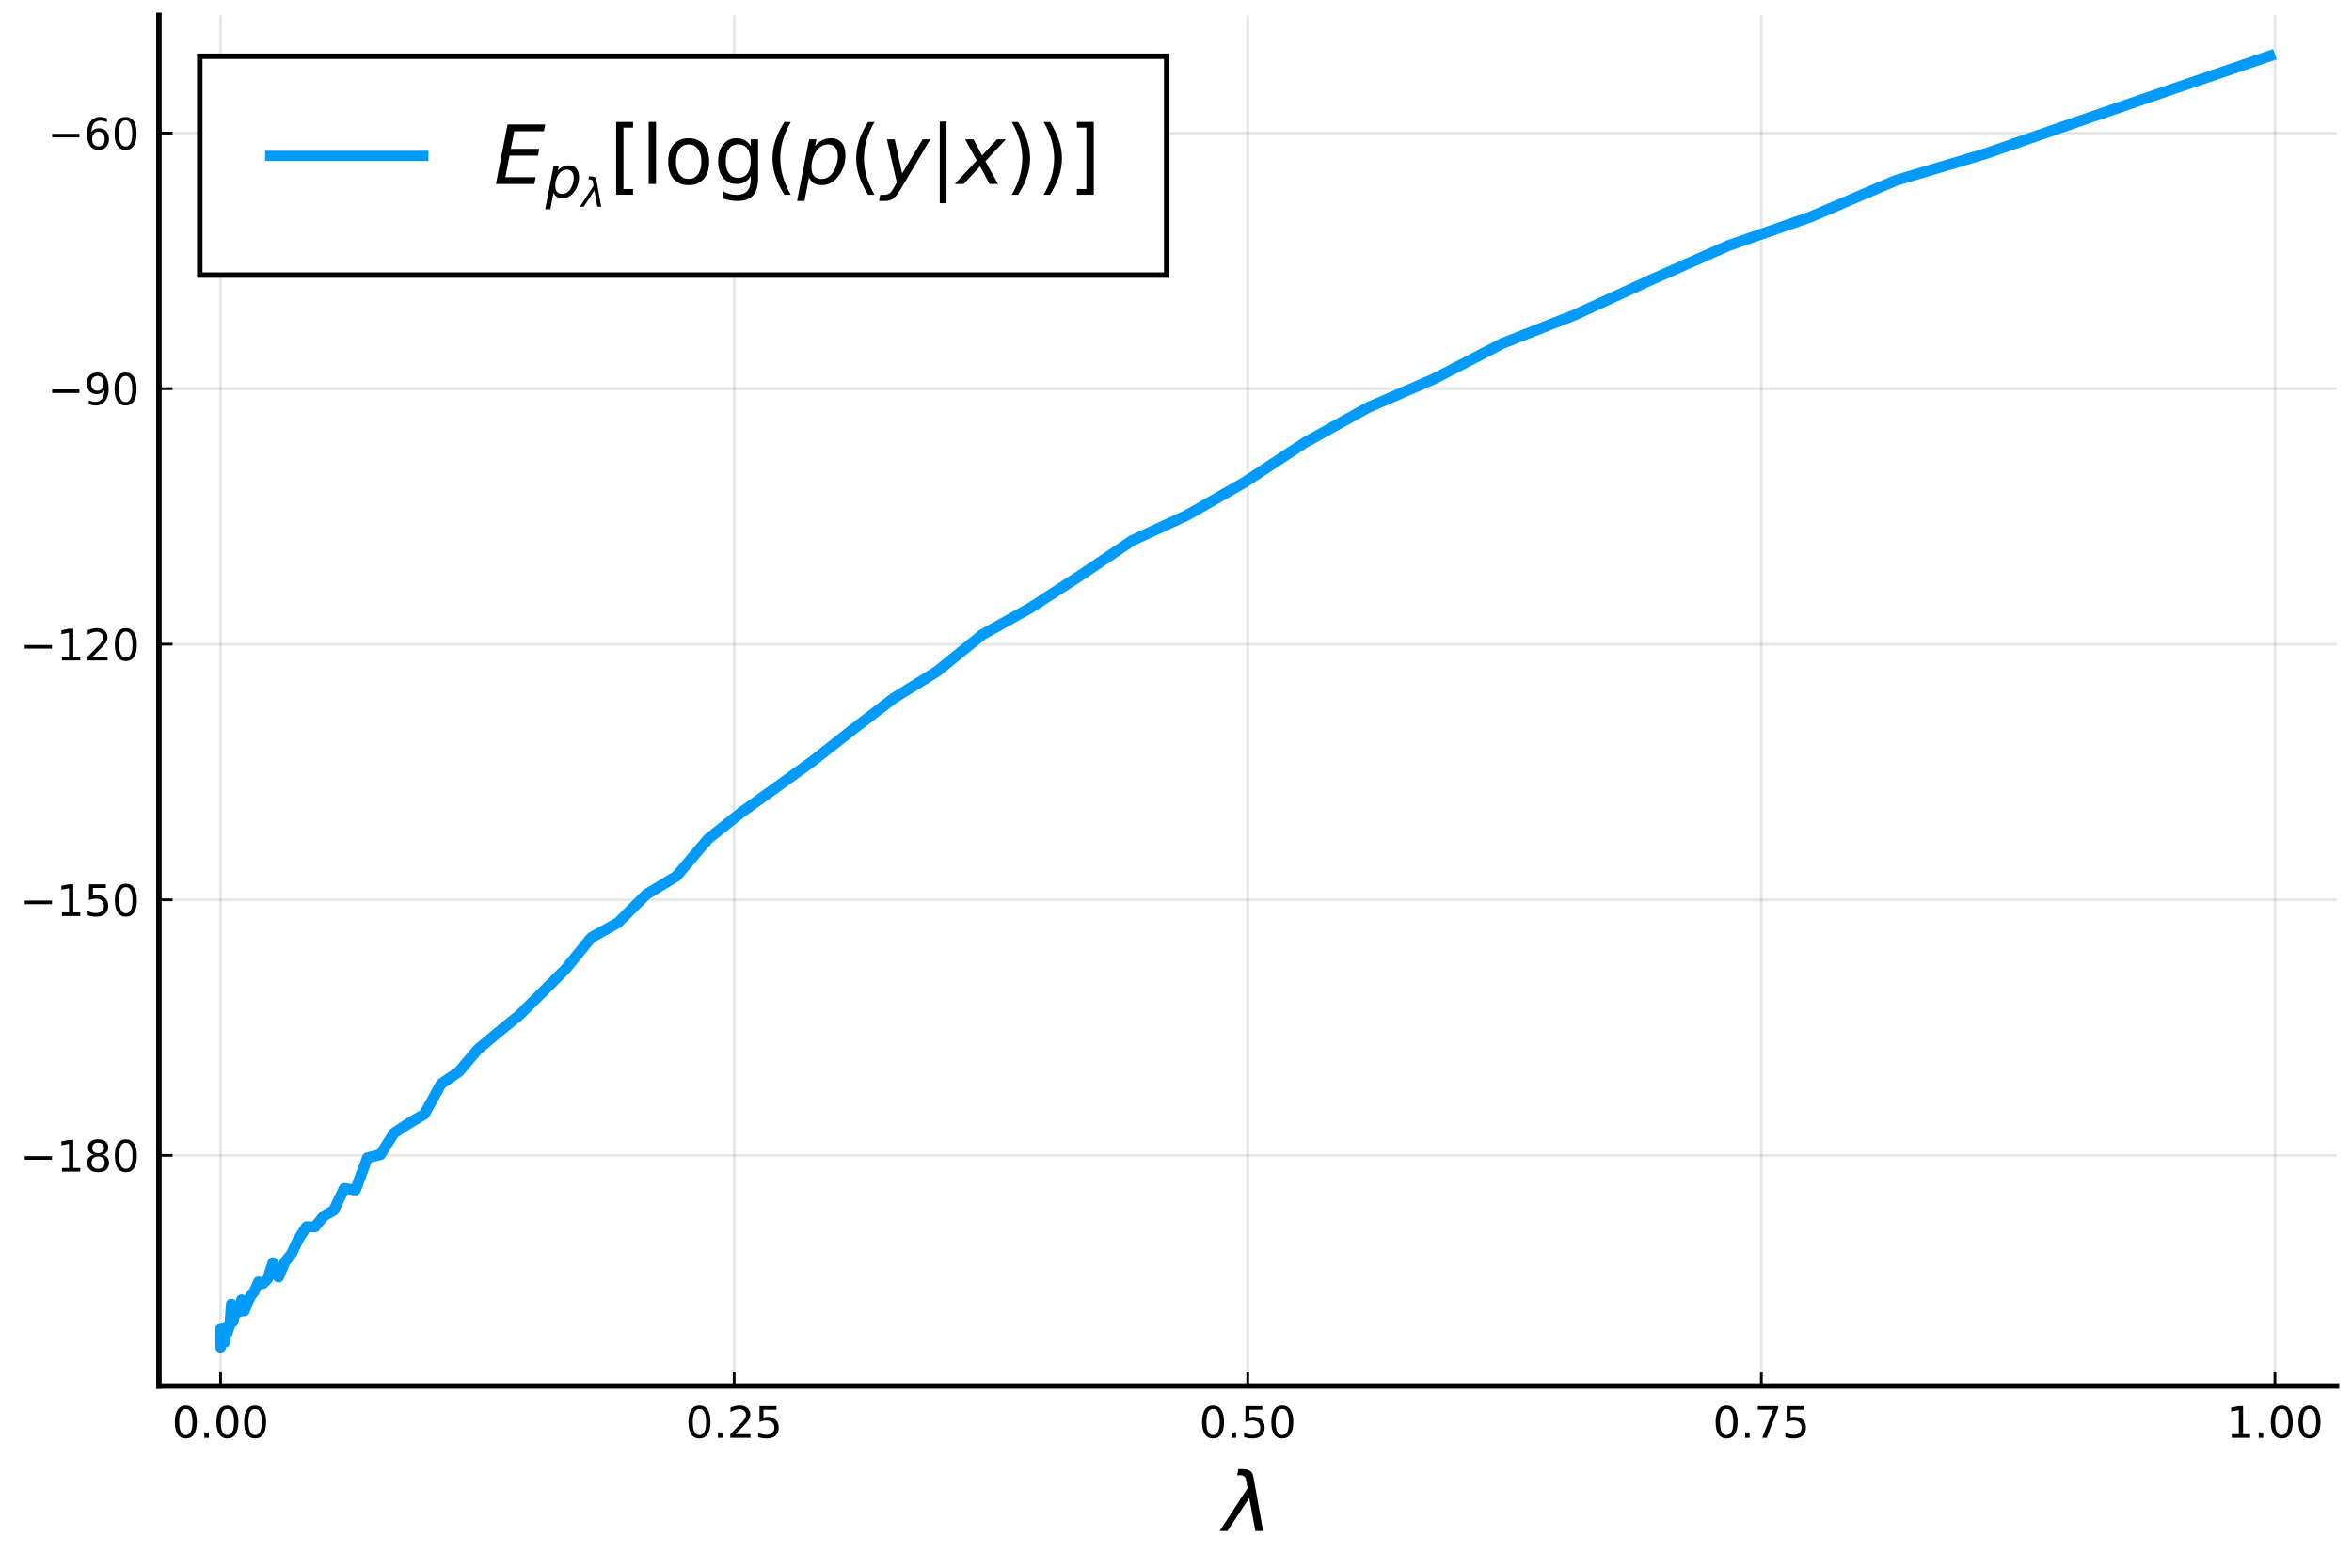
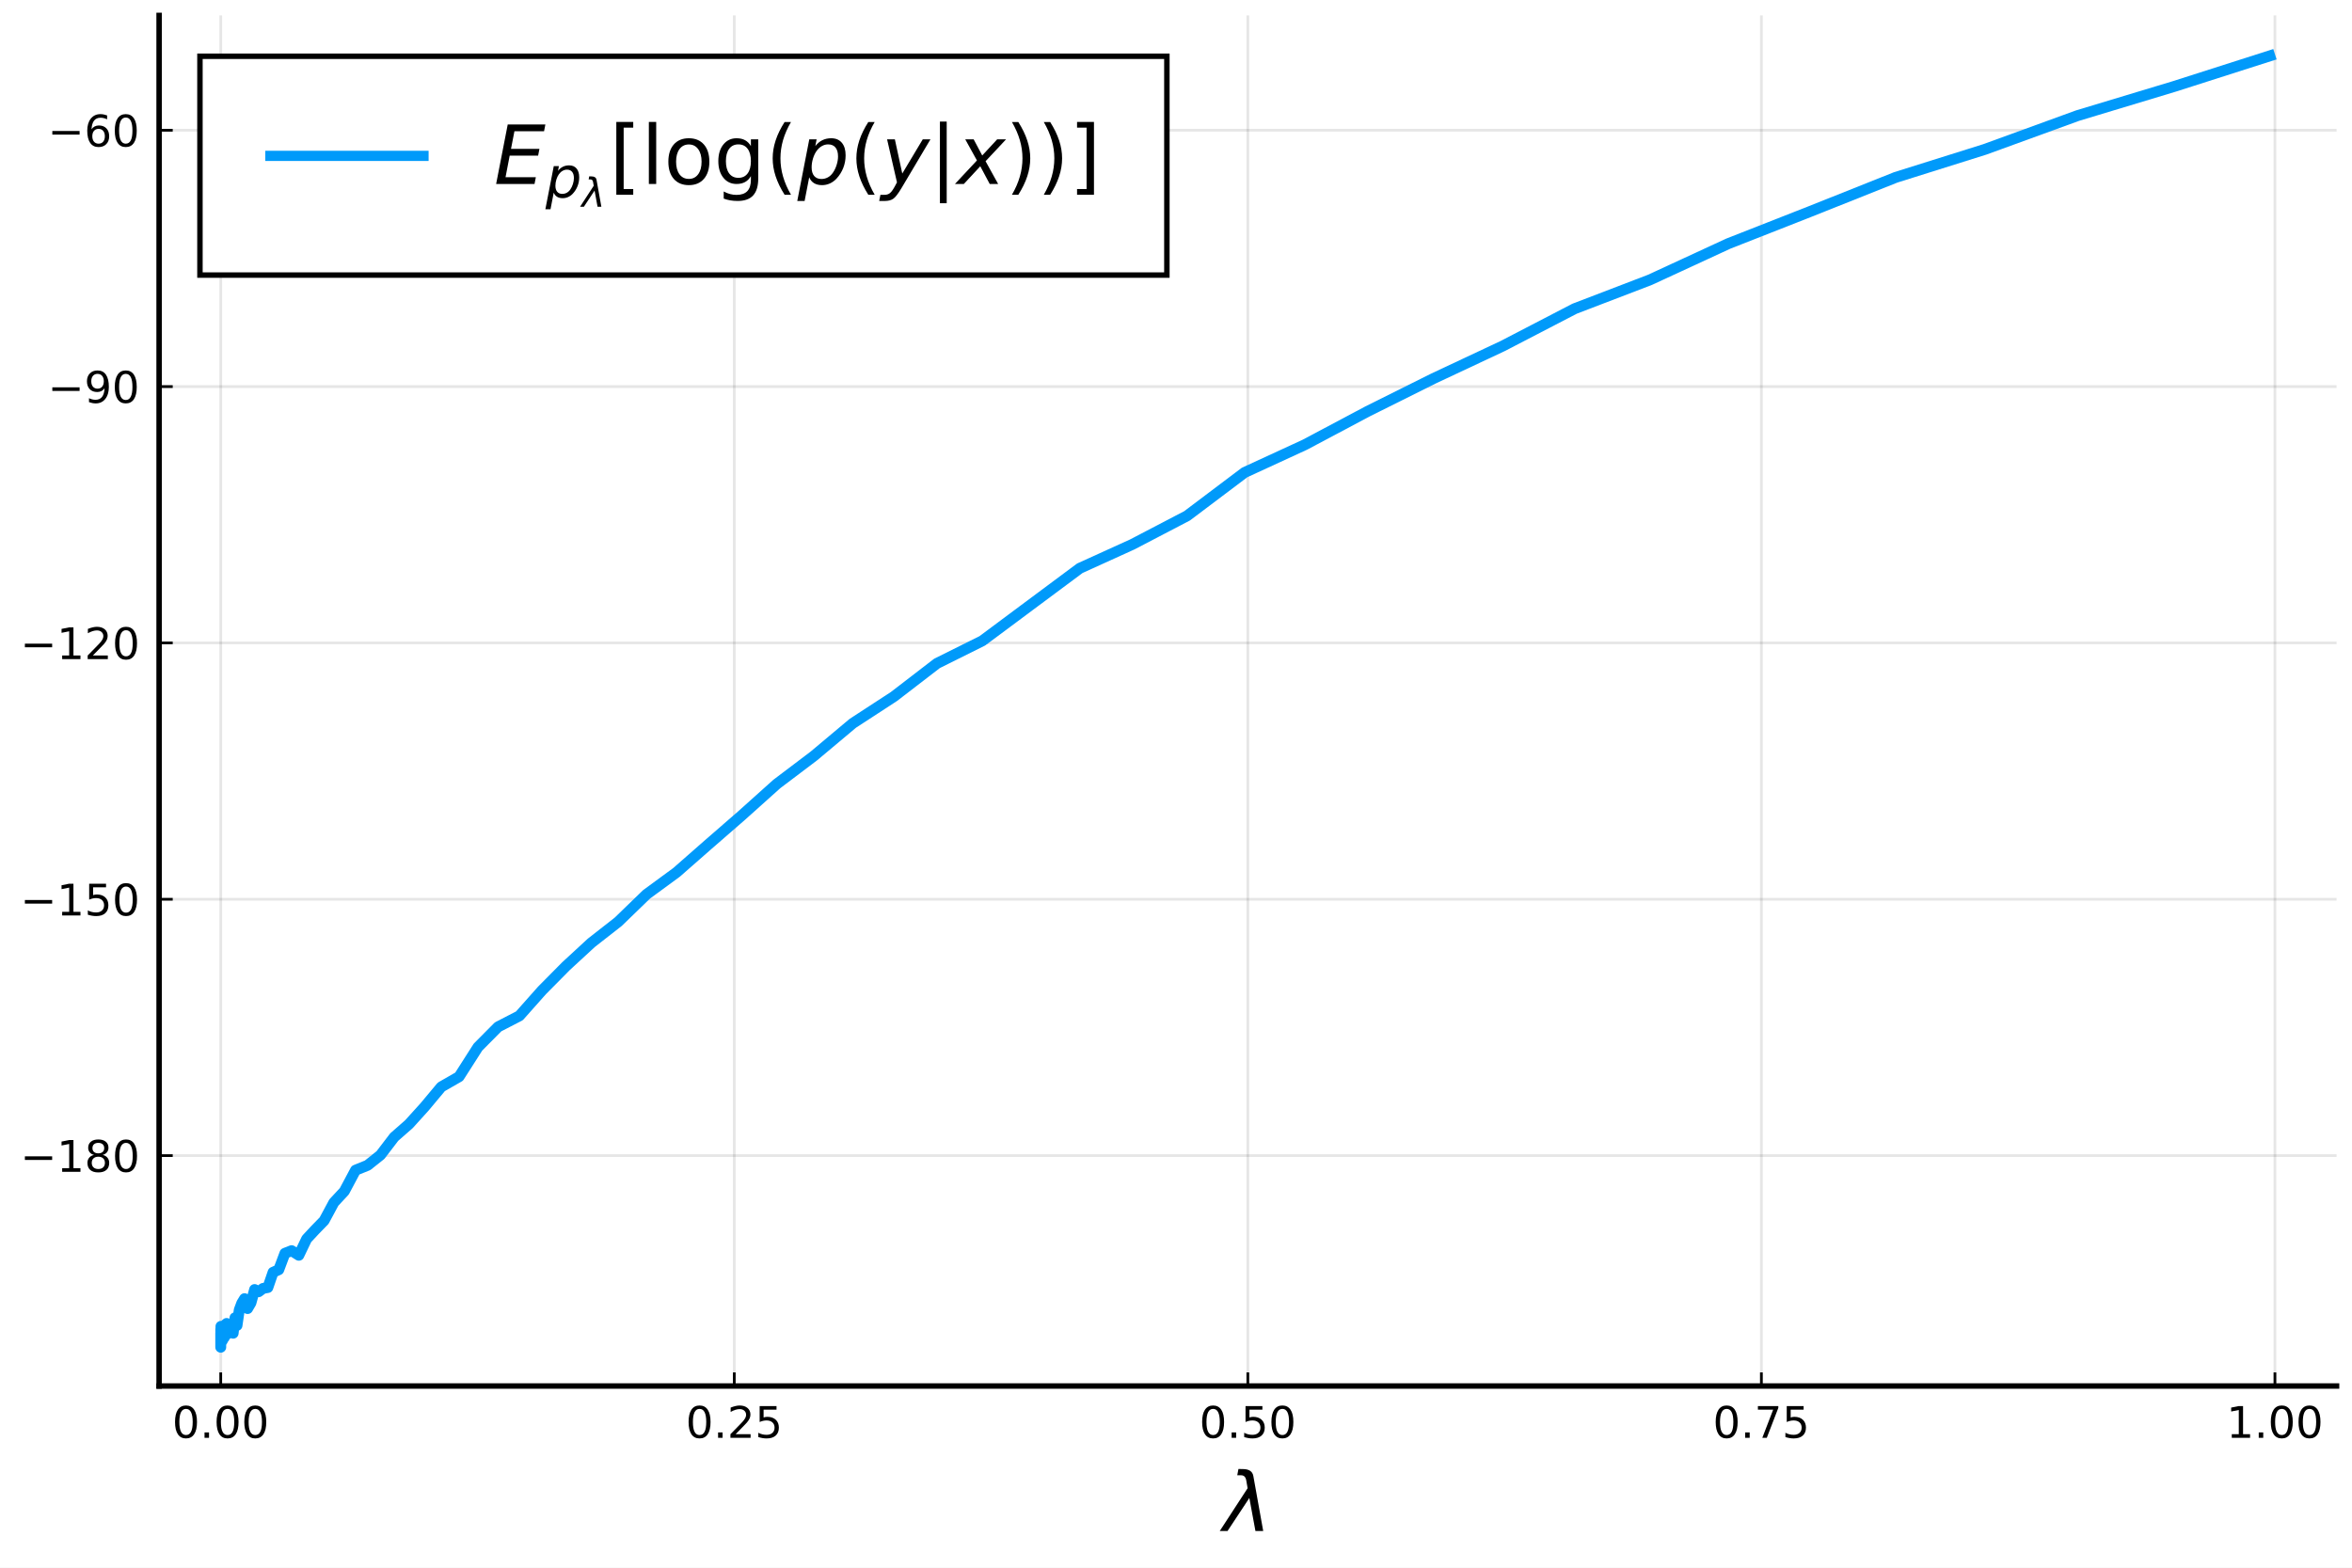
<svg xmlns="http://www.w3.org/2000/svg" xmlns:xlink="http://www.w3.org/1999/xlink" height="288pt" version="1.1" viewBox="0 0 432 288" width="432pt">
  <defs>
    <style type="text/css">
*{stroke-linecap:butt;stroke-linejoin:round;}
  </style>
  </defs>
  <g id="figure_1">
    <g id="patch_1">
      <path d="M 0 288  L 432 288  L 432 0  L 0 0  z " style="fill:#ffffff;" />
    </g>
    <g id="axes_1">
      <g id="patch_2">
-         <path d="M 29.192 254.625  L 429.165 254.625  L 429.165 2.835  L 29.192 2.835  z " style="fill:#ffffff;" />
+         <path d="M 29.224 254.625  L 429.165 254.625  L 429.165 2.835  L 29.224 2.835  z " style="fill:#ffffff;" />
      </g>
      <g id="matplotlib.axis_1">
        <g id="xtick_1">
          <g id="line2d_1">
-             <path clip-path="url(#p749a21e472)" d="M 40.512 254.625  L 40.512 2.835  " style="fill:none;stroke:#000000;stroke-linecap:square;stroke-opacity:0.1;stroke-width:0.5;" />
+             <path clip-path="url(#p0d295fdf68)" d="M 40.543 254.625  L 40.543 2.835  " style="fill:none;stroke:#000000;stroke-linecap:square;stroke-opacity:0.1;stroke-width:0.5;" />
          </g>
          <g id="line2d_2">
            <defs>
-               <path d="M 0 0  L 0 -2.5  " id="m8af16dbe8a" style="stroke:#000000;stroke-width:0.5;" />
-             </defs>
-             <g>
-               <use style="stroke:#000000;stroke-width:0.5;" x="40.512" xlink:href="#m8af16dbe8a" y="254.625" />
+               <path d="M 0 0  L 0 -2.5  " id="mf68eda22b4" style="stroke:#000000;stroke-width:0.5;" />
+             </defs>
+             <g>
+               <use style="stroke:#000000;stroke-width:0.5;" x="40.543" xlink:href="#mf68eda22b4" y="254.625" />
            </g>
          </g>
          <g id="text_1">
            <defs>
              <path d="M 31.781 66.406  Q 24.172 66.406 20.328 58.906  Q 16.5 51.422 16.5 36.375  Q 16.5 21.391 20.328 13.891  Q 24.172 6.391 31.781 6.391  Q 39.453 6.391 43.281 13.891  Q 47.125 21.391 47.125 36.375  Q 47.125 51.422 43.281 58.906  Q 39.453 66.406 31.781 66.406  z M 31.781 74.219  Q 44.047 74.219 50.516 64.516  Q 56.984 54.828 56.984 36.375  Q 56.984 17.969 50.516 8.266  Q 44.047 -1.422 31.781 -1.422  Q 19.531 -1.422 13.062 8.266  Q 6.594 17.969 6.594 36.375  Q 6.594 54.828 13.062 64.516  Q 19.531 74.219 31.781 74.219  z " id="DejaVuSans-48" />
              <path d="M 10.688 12.406  L 21 12.406  L 21 0  L 10.688 0  z " id="DejaVuSans-46" />
            </defs>
-             <g transform="translate(31.59155 264.2041)scale(0.08 -0.08)">
+             <g transform="translate(31.62267 264.2041)scale(0.08 -0.08)">
              <use transform="translate(0 0.78125)" xlink:href="#DejaVuSans-48" />
              <use transform="translate(63.62305 0.78125)" xlink:href="#DejaVuSans-46" />
              <use transform="translate(95.41016 0.78125)" xlink:href="#DejaVuSans-48" />
              <use transform="translate(159.0332 0.78125)" xlink:href="#DejaVuSans-48" />
            </g>
          </g>
        </g>
        <g id="xtick_2">
          <g id="line2d_3">
-             <path clip-path="url(#p749a21e472)" d="M 134.845 254.625  L 134.845 2.835  " style="fill:none;stroke:#000000;stroke-linecap:square;stroke-opacity:0.1;stroke-width:0.5;" />
+             <path clip-path="url(#p0d295fdf68)" d="M 134.869 254.625  L 134.869 2.835  " style="fill:none;stroke:#000000;stroke-linecap:square;stroke-opacity:0.1;stroke-width:0.5;" />
          </g>
          <g id="line2d_4">
            <g>
-               <use style="stroke:#000000;stroke-width:0.5;" x="134.845" xlink:href="#m8af16dbe8a" y="254.625" />
+               <use style="stroke:#000000;stroke-width:0.5;" x="134.869" xlink:href="#mf68eda22b4" y="254.625" />
            </g>
          </g>
          <g id="text_2">
            <defs>
              <path d="M 19.188 8.297  L 53.609 8.297  L 53.609 0  L 7.328 0  L 7.328 8.297  Q 12.938 14.109 22.625 23.891  Q 32.328 33.688 34.812 36.531  Q 39.547 41.844 41.422 45.531  Q 43.312 49.219 43.312 52.781  Q 43.312 58.594 39.234 62.25  Q 35.156 65.922 28.609 65.922  Q 23.969 65.922 18.812 64.312  Q 13.672 62.703 7.812 59.422  L 7.812 69.391  Q 13.766 71.781 18.938 73  Q 24.125 74.219 28.422 74.219  Q 39.75 74.219 46.484 68.547  Q 53.219 62.891 53.219 53.422  Q 53.219 48.922 51.531 44.891  Q 49.859 40.875 45.406 35.406  Q 44.188 33.984 37.641 27.219  Q 31.109 20.453 19.188 8.297  z " id="DejaVuSans-50" />
              <path d="M 10.797 72.906  L 49.516 72.906  L 49.516 64.594  L 19.828 64.594  L 19.828 46.734  Q 21.969 47.469 24.109 47.828  Q 26.266 48.188 28.422 48.188  Q 40.625 48.188 47.75 41.5  Q 54.891 34.812 54.891 23.391  Q 54.891 11.625 47.562 5.094  Q 40.234 -1.422 26.906 -1.422  Q 22.312 -1.422 17.547 -0.641  Q 12.797 0.141 7.719 1.703  L 7.719 11.625  Q 12.109 9.234 16.797 8.062  Q 21.484 6.891 26.703 6.891  Q 35.156 6.891 40.078 11.328  Q 45.016 15.766 45.016 23.391  Q 45.016 31 40.078 35.438  Q 35.156 39.891 26.703 39.891  Q 22.75 39.891 18.812 39.016  Q 14.891 38.141 10.797 36.281  z " id="DejaVuSans-53" />
            </defs>
-             <g transform="translate(125.925 264.2041)scale(0.08 -0.08)">
+             <g transform="translate(125.9486 264.2041)scale(0.08 -0.08)">
              <use transform="translate(0 0.78125)" xlink:href="#DejaVuSans-48" />
              <use transform="translate(63.62305 0.78125)" xlink:href="#DejaVuSans-46" />
              <use transform="translate(95.33203 0.78125)" xlink:href="#DejaVuSans-50" />
              <use transform="translate(158.9551 0.78125)" xlink:href="#DejaVuSans-53" />
            </g>
          </g>
        </g>
        <g id="xtick_3">
          <g id="line2d_5">
-             <path clip-path="url(#p749a21e472)" d="M 229.178 254.625  L 229.178 2.835  " style="fill:none;stroke:#000000;stroke-linecap:square;stroke-opacity:0.1;stroke-width:0.5;" />
+             <path clip-path="url(#p0d295fdf68)" d="M 229.194 254.625  L 229.194 2.835  " style="fill:none;stroke:#000000;stroke-linecap:square;stroke-opacity:0.1;stroke-width:0.5;" />
          </g>
          <g id="line2d_6">
            <g>
-               <use style="stroke:#000000;stroke-width:0.5;" x="229.178" xlink:href="#m8af16dbe8a" y="254.625" />
+               <use style="stroke:#000000;stroke-width:0.5;" x="229.194" xlink:href="#mf68eda22b4" y="254.625" />
            </g>
          </g>
          <g id="text_3">
-             <g transform="translate(220.2584 264.2041)scale(0.08 -0.08)">
+             <g transform="translate(220.2745 264.2041)scale(0.08 -0.08)">
              <use transform="translate(0 0.78125)" xlink:href="#DejaVuSans-48" />
              <use transform="translate(63.62305 0.78125)" xlink:href="#DejaVuSans-46" />
              <use transform="translate(95.41016 0.78125)" xlink:href="#DejaVuSans-53" />
              <use transform="translate(159.0332 0.78125)" xlink:href="#DejaVuSans-48" />
            </g>
          </g>
        </g>
        <g id="xtick_4">
          <g id="line2d_7">
-             <path clip-path="url(#p749a21e472)" d="M 323.512 254.625  L 323.512 2.835  " style="fill:none;stroke:#000000;stroke-linecap:square;stroke-opacity:0.1;stroke-width:0.5;" />
+             <path clip-path="url(#p0d295fdf68)" d="M 323.52 254.625  L 323.52 2.835  " style="fill:none;stroke:#000000;stroke-linecap:square;stroke-opacity:0.1;stroke-width:0.5;" />
          </g>
          <g id="line2d_8">
            <g>
-               <use style="stroke:#000000;stroke-width:0.5;" x="323.512" xlink:href="#m8af16dbe8a" y="254.625" />
+               <use style="stroke:#000000;stroke-width:0.5;" x="323.52" xlink:href="#mf68eda22b4" y="254.625" />
            </g>
          </g>
          <g id="text_4">
            <defs>
              <path d="M 8.203 72.906  L 55.078 72.906  L 55.078 68.703  L 28.609 0  L 18.312 0  L 43.219 64.594  L 8.203 64.594  z " id="DejaVuSans-55" />
            </defs>
-             <g transform="translate(314.5919 264.2041)scale(0.08 -0.08)">
+             <g transform="translate(314.6004 264.2041)scale(0.08 -0.08)">
              <use transform="translate(0 0.78125)" xlink:href="#DejaVuSans-48" />
              <use transform="translate(63.62305 0.78125)" xlink:href="#DejaVuSans-46" />
              <use transform="translate(95.30078 0.78125)" xlink:href="#DejaVuSans-55" />
              <use transform="translate(158.9238 0.78125)" xlink:href="#DejaVuSans-53" />
            </g>
          </g>
        </g>
        <g id="xtick_5">
          <g id="line2d_9">
-             <path clip-path="url(#p749a21e472)" d="M 417.845 254.625  L 417.845 2.835  " style="fill:none;stroke:#000000;stroke-linecap:square;stroke-opacity:0.1;stroke-width:0.5;" />
+             <path clip-path="url(#p0d295fdf68)" d="M 417.846 254.625  L 417.846 2.835  " style="fill:none;stroke:#000000;stroke-linecap:square;stroke-opacity:0.1;stroke-width:0.5;" />
          </g>
          <g id="line2d_10">
            <g>
-               <use style="stroke:#000000;stroke-width:0.5;" x="417.845" xlink:href="#m8af16dbe8a" y="254.625" />
+               <use style="stroke:#000000;stroke-width:0.5;" x="417.846" xlink:href="#mf68eda22b4" y="254.625" />
            </g>
          </g>
          <g id="text_5">
            <defs>
              <path d="M 12.406 8.297  L 28.516 8.297  L 28.516 63.922  L 10.984 60.406  L 10.984 69.391  L 28.422 72.906  L 38.281 72.906  L 38.281 8.297  L 54.391 8.297  L 54.391 0  L 12.406 0  z " id="DejaVuSans-49" />
            </defs>
-             <g transform="translate(408.9253 264.2041)scale(0.08 -0.08)">
+             <g transform="translate(408.9262 264.2041)scale(0.08 -0.08)">
              <use transform="translate(0 0.78125)" xlink:href="#DejaVuSans-49" />
              <use transform="translate(63.62305 0.78125)" xlink:href="#DejaVuSans-46" />
              <use transform="translate(95.41016 0.78125)" xlink:href="#DejaVuSans-48" />
              <use transform="translate(159.0332 0.78125)" xlink:href="#DejaVuSans-48" />
            </g>
          </g>
        </g>
        <g id="text_6">
          <defs>
            <path d="M 36.719 67.438  L 48.828 0  L 39.312 0  L 31.844 40.438  L 5.125 0  L -4.391 0  L 29.734 52.438  L 28.031 62.109  Q 26.953 68.266 21.734 68.266  L 17.047 68.266  L 18.5 75.984  L 24.219 75.875  Q 35.203 75.734 36.719 67.438  z " id="DejaVuSans-Oblique-955" />
          </defs>
-           <g transform="translate(224.6784 281.2655)scale(0.15 -0.15)">
+           <g transform="translate(224.6945 281.2655)scale(0.15 -0.15)">
            <use transform="translate(0 0.015625)" xlink:href="#DejaVuSans-Oblique-955" />
          </g>
        </g>
      </g>
      <g id="matplotlib.axis_2">
        <g id="ytick_1">
          <g id="line2d_11">
-             <path clip-path="url(#p749a21e472)" d="M 29.192 212.262  L 429.165 212.262  " style="fill:none;stroke:#000000;stroke-linecap:square;stroke-opacity:0.1;stroke-width:0.5;" />
+             <path clip-path="url(#p0d295fdf68)" d="M 29.224 212.294  L 429.165 212.294  " style="fill:none;stroke:#000000;stroke-linecap:square;stroke-opacity:0.1;stroke-width:0.5;" />
          </g>
          <g id="line2d_12">
            <defs>
-               <path d="M 0 0  L 2.5 0  " id="me36e94838a" style="stroke:#000000;stroke-width:0.5;" />
-             </defs>
-             <g>
-               <use style="stroke:#000000;stroke-width:0.5;" x="29.192" xlink:href="#me36e94838a" y="212.262" />
+               <path d="M 0 0  L 2.5 0  " id="m41ddedd98e" style="stroke:#000000;stroke-width:0.5;" />
+             </defs>
+             <g>
+               <use style="stroke:#000000;stroke-width:0.5;" x="29.224" xlink:href="#m41ddedd98e" y="212.294" />
            </g>
          </g>
          <g id="text_7">
            <defs>
              <path d="M 10.594 35.5  L 73.188 35.5  L 73.188 27.203  L 10.594 27.203  z " id="DejaVuSans-8722" />
              <path d="M 31.781 34.625  Q 24.75 34.625 20.719 30.859  Q 16.703 27.094 16.703 20.516  Q 16.703 13.922 20.719 10.156  Q 24.75 6.391 31.781 6.391  Q 38.812 6.391 42.859 10.172  Q 46.922 13.969 46.922 20.516  Q 46.922 27.094 42.891 30.859  Q 38.875 34.625 31.781 34.625  z M 21.922 38.812  Q 15.578 40.375 12.031 44.719  Q 8.5 49.078 8.5 55.328  Q 8.5 64.062 14.719 69.141  Q 20.953 74.219 31.781 74.219  Q 42.672 74.219 48.875 69.141  Q 55.078 64.062 55.078 55.328  Q 55.078 49.078 51.531 44.719  Q 48 40.375 41.703 38.812  Q 48.828 37.156 52.797 32.312  Q 56.781 27.484 56.781 20.516  Q 56.781 9.906 50.312 4.234  Q 43.844 -1.422 31.781 -1.422  Q 19.734 -1.422 13.25 4.234  Q 6.781 9.906 6.781 20.516  Q 6.781 27.484 10.781 32.312  Q 14.797 37.156 21.922 38.812  z M 18.312 54.391  Q 18.312 48.734 21.844 45.562  Q 25.391 42.391 31.781 42.391  Q 38.141 42.391 41.719 45.562  Q 45.312 48.734 45.312 54.391  Q 45.312 60.062 41.719 63.234  Q 38.141 66.406 31.781 66.406  Q 25.391 66.406 21.844 63.234  Q 18.312 60.062 18.312 54.391  z " id="DejaVuSans-56" />
            </defs>
-             <g transform="translate(3.691537 215.3014)scale(0.08 -0.08)">
+             <g transform="translate(3.723562 215.3332)scale(0.08 -0.08)">
              <use transform="translate(0 0.78125)" xlink:href="#DejaVuSans-8722" />
              <use transform="translate(83.78906 0.78125)" xlink:href="#DejaVuSans-49" />
              <use transform="translate(147.4121 0.78125)" xlink:href="#DejaVuSans-56" />
              <use transform="translate(211.0352 0.78125)" xlink:href="#DejaVuSans-48" />
            </g>
          </g>
        </g>
        <g id="ytick_2">
          <g id="line2d_13">
-             <path clip-path="url(#p749a21e472)" d="M 29.192 165.308  L 429.165 165.308  " style="fill:none;stroke:#000000;stroke-linecap:square;stroke-opacity:0.1;stroke-width:0.5;" />
+             <path clip-path="url(#p0d295fdf68)" d="M 29.224 165.202  L 429.165 165.202  " style="fill:none;stroke:#000000;stroke-linecap:square;stroke-opacity:0.1;stroke-width:0.5;" />
          </g>
          <g id="line2d_14">
            <g>
-               <use style="stroke:#000000;stroke-width:0.5;" x="29.192" xlink:href="#me36e94838a" y="165.308" />
+               <use style="stroke:#000000;stroke-width:0.5;" x="29.224" xlink:href="#m41ddedd98e" y="165.202" />
            </g>
          </g>
          <g id="text_8">
-             <g transform="translate(3.691537 168.3475)scale(0.08 -0.08)">
+             <g transform="translate(3.723562 168.2416)scale(0.08 -0.08)">
              <use transform="translate(0 0.78125)" xlink:href="#DejaVuSans-8722" />
              <use transform="translate(83.78906 0.78125)" xlink:href="#DejaVuSans-49" />
              <use transform="translate(147.4121 0.78125)" xlink:href="#DejaVuSans-53" />
              <use transform="translate(211.0352 0.78125)" xlink:href="#DejaVuSans-48" />
            </g>
          </g>
        </g>
        <g id="ytick_3">
          <g id="line2d_15">
-             <path clip-path="url(#p749a21e472)" d="M 29.192 118.354  L 429.165 118.354  " style="fill:none;stroke:#000000;stroke-linecap:square;stroke-opacity:0.1;stroke-width:0.5;" />
+             <path clip-path="url(#p0d295fdf68)" d="M 29.224 118.111  L 429.165 118.111  " style="fill:none;stroke:#000000;stroke-linecap:square;stroke-opacity:0.1;stroke-width:0.5;" />
          </g>
          <g id="line2d_16">
            <g>
-               <use style="stroke:#000000;stroke-width:0.5;" x="29.192" xlink:href="#me36e94838a" y="118.354" />
+               <use style="stroke:#000000;stroke-width:0.5;" x="29.224" xlink:href="#m41ddedd98e" y="118.111" />
            </g>
          </g>
          <g id="text_9">
-             <g transform="translate(3.691537 121.3935)scale(0.08 -0.08)">
+             <g transform="translate(3.723562 121.15)scale(0.08 -0.08)">
              <use transform="translate(0 0.78125)" xlink:href="#DejaVuSans-8722" />
              <use transform="translate(83.78906 0.78125)" xlink:href="#DejaVuSans-49" />
              <use transform="translate(147.4121 0.78125)" xlink:href="#DejaVuSans-50" />
              <use transform="translate(211.0352 0.78125)" xlink:href="#DejaVuSans-48" />
            </g>
          </g>
        </g>
        <g id="ytick_4">
          <g id="line2d_17">
-             <path clip-path="url(#p749a21e472)" d="M 29.192 71.4  L 429.165 71.4  " style="fill:none;stroke:#000000;stroke-linecap:square;stroke-opacity:0.1;stroke-width:0.5;" />
+             <path clip-path="url(#p0d295fdf68)" d="M 29.224 71.019  L 429.165 71.019  " style="fill:none;stroke:#000000;stroke-linecap:square;stroke-opacity:0.1;stroke-width:0.5;" />
          </g>
          <g id="line2d_18">
            <g>
-               <use style="stroke:#000000;stroke-width:0.5;" x="29.192" xlink:href="#me36e94838a" y="71.4" />
+               <use style="stroke:#000000;stroke-width:0.5;" x="29.224" xlink:href="#m41ddedd98e" y="71.019" />
            </g>
          </g>
          <g id="text_10">
            <defs>
              <path d="M 10.984 1.516  L 10.984 10.5  Q 14.703 8.734 18.5 7.812  Q 22.312 6.891 25.984 6.891  Q 35.75 6.891 40.891 13.453  Q 46.047 20.016 46.781 33.406  Q 43.953 29.203 39.594 26.953  Q 35.25 24.703 29.984 24.703  Q 19.047 24.703 12.672 31.312  Q 6.297 37.938 6.297 49.422  Q 6.297 60.641 12.938 67.422  Q 19.578 74.219 30.609 74.219  Q 43.266 74.219 49.922 64.516  Q 56.594 54.828 56.594 36.375  Q 56.594 19.141 48.406 8.859  Q 40.234 -1.422 26.422 -1.422  Q 22.703 -1.422 18.891 -0.688  Q 15.094 0.047 10.984 1.516  z M 30.609 32.422  Q 37.25 32.422 41.125 36.953  Q 45.016 41.5 45.016 49.422  Q 45.016 57.281 41.125 61.844  Q 37.25 66.406 30.609 66.406  Q 23.969 66.406 20.094 61.844  Q 16.219 57.281 16.219 49.422  Q 16.219 41.5 20.094 36.953  Q 23.969 32.422 30.609 32.422  z " id="DejaVuSans-57" />
            </defs>
-             <g transform="translate(8.731537 74.43951)scale(0.08 -0.08)">
+             <g transform="translate(8.763562 74.05834)scale(0.08 -0.08)">
              <use transform="translate(0 0.78125)" xlink:href="#DejaVuSans-8722" />
              <use transform="translate(83.78906 0.78125)" xlink:href="#DejaVuSans-57" />
              <use transform="translate(147.4121 0.78125)" xlink:href="#DejaVuSans-48" />
            </g>
          </g>
        </g>
        <g id="ytick_5">
          <g id="line2d_19">
-             <path clip-path="url(#p749a21e472)" d="M 29.192 24.446  L 429.165 24.446  " style="fill:none;stroke:#000000;stroke-linecap:square;stroke-opacity:0.1;stroke-width:0.5;" />
+             <path clip-path="url(#p0d295fdf68)" d="M 29.224 23.927  L 429.165 23.927  " style="fill:none;stroke:#000000;stroke-linecap:square;stroke-opacity:0.1;stroke-width:0.5;" />
          </g>
          <g id="line2d_20">
            <g>
-               <use style="stroke:#000000;stroke-width:0.5;" x="29.192" xlink:href="#me36e94838a" y="24.446" />
+               <use style="stroke:#000000;stroke-width:0.5;" x="29.224" xlink:href="#m41ddedd98e" y="23.927" />
            </g>
          </g>
          <g id="text_11">
            <defs>
              <path d="M 33.016 40.375  Q 26.375 40.375 22.484 35.828  Q 18.609 31.297 18.609 23.391  Q 18.609 15.531 22.484 10.953  Q 26.375 6.391 33.016 6.391  Q 39.656 6.391 43.531 10.953  Q 47.406 15.531 47.406 23.391  Q 47.406 31.297 43.531 35.828  Q 39.656 40.375 33.016 40.375  z M 52.594 71.297  L 52.594 62.312  Q 48.875 64.062 45.094 64.984  Q 41.312 65.922 37.594 65.922  Q 27.828 65.922 22.672 59.328  Q 17.531 52.734 16.797 39.406  Q 19.672 43.656 24.016 45.922  Q 28.375 48.188 33.594 48.188  Q 44.578 48.188 50.953 41.516  Q 57.328 34.859 57.328 23.391  Q 57.328 12.156 50.688 5.359  Q 44.047 -1.422 33.016 -1.422  Q 20.359 -1.422 13.672 8.266  Q 6.984 17.969 6.984 36.375  Q 6.984 53.656 15.188 63.938  Q 23.391 74.219 37.203 74.219  Q 40.922 74.219 44.703 73.484  Q 48.484 72.75 52.594 71.297  z " id="DejaVuSans-54" />
            </defs>
-             <g transform="translate(8.731537 27.48553)scale(0.08 -0.08)">
+             <g transform="translate(8.763562 26.96672)scale(0.08 -0.08)">
              <use transform="translate(0 0.78125)" xlink:href="#DejaVuSans-8722" />
              <use transform="translate(83.78906 0.78125)" xlink:href="#DejaVuSans-54" />
              <use transform="translate(147.4121 0.78125)" xlink:href="#DejaVuSans-48" />
            </g>
          </g>
        </g>
      </g>
      <g id="line2d_21">
-         <path clip-path="url(#p749a21e472)" d="M 40.512 246.256  L 40.512 245.722  L 40.512 246.74  L 40.512 245.966  L 40.512 247.07  L 40.512 245.938  L 40.512 245.856  L 40.513 247.499  L 40.514 244.183  L 40.515 246.446  L 40.518 244.638  L 40.521 246.563  L 40.526 246.862  L 40.532 246.022  L 40.54 244.882  L 40.551 246.025  L 40.565 245.511  L 40.583 245.639  L 40.605 244.181  L 40.632 244.64  L 40.666 246.548  L 40.706 245.566  L 40.754 246.291  L 40.812 245.152  L 40.88 245.026  L 40.96 244.277  L 41.053 245.188  L 41.161 245.116  L 41.286 246.596  L 41.428 243.816  L 41.592 244.648  L 41.778 244.813  L 41.988 243.985  L 42.226 243.51  L 42.493 239.589  L 42.793 242.794  L 43.128 241.396  L 43.501 240.957  L 43.916 241.029  L 44.375 238.789  L 44.883 240.844  L 45.443 239.333  L 46.059 238.05  L 46.734 237.192  L 47.474 235.503  L 48.283 235.81  L 49.166 234.945  L 50.126 231.988  L 51.17 234.603  L 52.303 231.879  L 53.531 230.352  L 54.858 227.573  L 56.291 225.372  L 57.837 225.397  L 59.502 223.374  L 61.293 222.357  L 63.215 218.325  L 65.278 218.624  L 67.488 212.702  L 69.853 212.129  L 72.381 208.145  L 75.08 206.375  L 77.96 204.675  L 81.027 199.121  L 84.293 196.875  L 87.766 192.783  L 91.456 189.695  L 95.373 186.506  L 99.528 182.389  L 103.93 177.978  L 108.591 172.254  L 113.523 169.502  L 118.736 164.294  L 124.242 160.972  L 130.055 154.128  L 136.185 149.235  L 142.648 144.602  L 149.454 139.674  L 156.619 134.033  L 164.156 128.267  L 172.08 123.36  L 180.404 116.611  L 189.145 111.741  L 198.317 105.795  L 207.937 99.312  L 218.02 94.653  L 228.583 88.615  L 239.643 81.332  L 251.217 74.89  L 263.323 69.643  L 275.98 63.075  L 289.205 57.871  L 303.018 51.517  L 317.438 45.126  L 332.485 39.877  L 348.179 33.161  L 364.541 28.283  L 381.591 22.367  L 399.352 16.265  L 417.845 9.961  " style="fill:none;stroke:#009afa;stroke-width:2;" />
+         <path clip-path="url(#p0d295fdf68)" d="M 40.543 245.177  L 40.543 246.136  L 40.543 245.221  L 40.543 245.36  L 40.543 244.911  L 40.543 246.012  L 40.543 246.257  L 40.544 247.499  L 40.545 245.494  L 40.546 245.695  L 40.549 246.694  L 40.552 244.172  L 40.557 246.058  L 40.563 245.629  L 40.571 246.379  L 40.582 243.664  L 40.596 245.154  L 40.614 245.916  L 40.636 246.672  L 40.663 245.045  L 40.697 245.343  L 40.737 245.665  L 40.786 245.892  L 40.843 246.289  L 40.911 246.167  L 40.991 245.344  L 41.084 244.99  L 41.192 245.731  L 41.317 244.584  L 41.46 243.281  L 41.623 243.133  L 41.809 245.045  L 42.019 244.62  L 42.257 244.369  L 42.524 244.201  L 42.824 244.922  L 43.159 242.093  L 43.532 243.497  L 43.947 240.642  L 44.406 239.413  L 44.914 238.58  L 45.474 240.396  L 46.089 239.349  L 46.765 236.902  L 47.505 237.302  L 48.314 236.694  L 49.196 236.528  L 50.157 233.733  L 51.201 233.259  L 52.333 230.243  L 53.561 229.761  L 54.888 230.604  L 56.321 227.611  L 57.867 225.951  L 59.532 224.24  L 61.322 220.914  L 63.245 218.846  L 65.307 214.975  L 67.517 214.079  L 69.882 212.197  L 72.41 208.89  L 75.109 206.524  L 77.988 203.341  L 81.055 199.669  L 84.321 197.797  L 87.794 192.361  L 91.483 188.644  L 95.4 186.624  L 99.554 181.947  L 103.956 177.497  L 108.617 173.201  L 113.548 169.343  L 118.76 164.296  L 124.267 160.259  L 130.079 155.158  L 136.209 149.83  L 142.671 144.034  L 149.477 138.884  L 156.641 132.875  L 164.178 127.966  L 172.1 121.873  L 180.424 117.728  L 189.164 111.219  L 198.336 104.394  L 207.954 100.024  L 218.036 94.762  L 228.599 86.8  L 239.658 81.704  L 251.231 75.555  L 263.337 69.518  L 275.992 63.577  L 289.216 56.712  L 303.028 51.42  L 317.447 44.758  L 332.493 38.847  L 348.186 32.589  L 364.546 27.449  L 381.595 21.24  L 399.355 15.877  L 417.846 9.961  " style="fill:none;stroke:#009afa;stroke-width:2;" />
      </g>
      <g id="patch_3">
-         <path d="M 29.192 254.625  L 29.192 2.835  " style="fill:none;stroke:#000000;stroke-linecap:square;stroke-linejoin:miter;" />
+         <path d="M 29.224 254.625  L 29.224 2.835  " style="fill:none;stroke:#000000;stroke-linecap:square;stroke-linejoin:miter;" />
      </g>
      <g id="patch_4">
-         <path d="M 29.192 254.625  L 429.165 254.625  " style="fill:none;stroke:#000000;stroke-linecap:square;stroke-linejoin:miter;" />
+         <path d="M 29.224 254.625  L 429.165 254.625  " style="fill:none;stroke:#000000;stroke-linecap:square;stroke-linejoin:miter;" />
      </g>
      <g id="legend_1">
        <g id="patch_5">
-           <path d="M 36.692 50.535  L 214.292 50.535  L 214.292 10.335  L 36.692 10.335  z " style="fill:#ffffff;stroke:#000000;stroke-linejoin:miter;" />
+           <path d="M 36.724 50.535  L 214.324 50.535  L 214.324 10.335  L 36.724 10.335  z " style="fill:#ffffff;stroke:#000000;stroke-linejoin:miter;" />
        </g>
        <g id="line2d_22">
-           <path d="M 48.692 28.635  L 78.692 28.635  " style="fill:none;stroke:#009afa;stroke-linejoin:miter;stroke-width:1.875;" />
+           <path d="M 48.724 28.635  L 78.724 28.635  " style="fill:none;stroke:#009afa;stroke-linejoin:miter;stroke-width:1.875;" />
        </g>
        <g id="line2d_23" />
        <g id="text_12">
          <defs>
            <path d="M 16.891 72.906  L 62.984 72.906  L 61.375 64.594  L 25.094 64.594  L 20.906 43.016  L 55.719 43.016  L 54.109 34.719  L 19.281 34.719  L 14.203 8.297  L 51.312 8.297  L 49.703 0  L 2.688 0  z " id="DejaVuSans-Oblique-69" />
            <path d="M 49.609 33.688  Q 49.609 40.875 46.484 44.672  Q 43.359 48.484 37.5 48.484  Q 33.5 48.484 29.859 46.438  Q 26.219 44.391 23.391 40.484  Q 20.609 36.625 18.938 31.156  Q 17.281 25.688 17.281 20.312  Q 17.281 13.484 20.406 9.797  Q 23.531 6.109 29.297 6.109  Q 33.547 6.109 37.188 8.109  Q 40.828 10.109 43.406 13.922  Q 46.188 17.922 47.891 23.344  Q 49.609 28.766 49.609 33.688  z M 21.781 46.391  Q 25.391 51.125 30.297 53.562  Q 35.203 56 41.219 56  Q 49.609 56 54.25 50.5  Q 58.891 45.016 58.891 35.109  Q 58.891 27 56 19.656  Q 53.125 12.312 47.703 6.5  Q 44.094 2.641 39.547 0.609  Q 35.016 -1.422 29.984 -1.422  Q 24.172 -1.422 20.219 1  Q 16.266 3.422 14.312 8.203  L 8.688 -20.797  L -0.297 -20.797  L 14.406 54.688  L 23.391 54.688  z " id="DejaVuSans-Oblique-112" />
            <path d="M 8.594 75.984  L 29.297 75.984  L 29.297 69  L 17.578 69  L 17.578 -6.203  L 29.297 -6.203  L 29.297 -13.188  L 8.594 -13.188  z " id="DejaVuSans-91" />
            <path d="M 9.422 75.984  L 18.406 75.984  L 18.406 0  L 9.422 0  z " id="DejaVuSans-108" />
            <path d="M 30.609 48.391  Q 23.391 48.391 19.188 42.75  Q 14.984 37.109 14.984 27.297  Q 14.984 17.484 19.156 11.844  Q 23.344 6.203 30.609 6.203  Q 37.797 6.203 41.984 11.859  Q 46.188 17.531 46.188 27.297  Q 46.188 37.016 41.984 42.703  Q 37.797 48.391 30.609 48.391  z M 30.609 56  Q 42.328 56 49.016 48.375  Q 55.719 40.766 55.719 27.297  Q 55.719 13.875 49.016 6.219  Q 42.328 -1.422 30.609 -1.422  Q 18.844 -1.422 12.172 6.219  Q 5.516 13.875 5.516 27.297  Q 5.516 40.766 12.172 48.375  Q 18.844 56 30.609 56  z " id="DejaVuSans-111" />
            <path d="M 45.406 27.984  Q 45.406 37.75 41.375 43.109  Q 37.359 48.484 30.078 48.484  Q 22.859 48.484 18.828 43.109  Q 14.797 37.75 14.797 27.984  Q 14.797 18.266 18.828 12.891  Q 22.859 7.516 30.078 7.516  Q 37.359 7.516 41.375 12.891  Q 45.406 18.266 45.406 27.984  z M 54.391 6.781  Q 54.391 -7.172 48.188 -13.984  Q 42 -20.797 29.203 -20.797  Q 24.469 -20.797 20.266 -20.094  Q 16.062 -19.391 12.109 -17.922  L 12.109 -9.188  Q 16.062 -11.328 19.922 -12.344  Q 23.781 -13.375 27.781 -13.375  Q 36.625 -13.375 41.016 -8.766  Q 45.406 -4.156 45.406 5.172  L 45.406 9.625  Q 42.625 4.781 38.281 2.391  Q 33.938 0 27.875 0  Q 17.828 0 11.672 7.656  Q 5.516 15.328 5.516 27.984  Q 5.516 40.672 11.672 48.328  Q 17.828 56 27.875 56  Q 33.938 56 38.281 53.609  Q 42.625 51.219 45.406 46.391  L 45.406 54.688  L 54.391 54.688  z " id="DejaVuSans-103" />
            <path d="M 31 75.875  Q 24.469 64.656 21.281 53.656  Q 18.109 42.672 18.109 31.391  Q 18.109 20.125 21.312 9.062  Q 24.516 -2 31 -13.188  L 23.188 -13.188  Q 15.875 -1.703 12.234 9.375  Q 8.594 20.453 8.594 31.391  Q 8.594 42.281 12.203 53.312  Q 15.828 64.359 23.188 75.875  z " id="DejaVuSans-40" />
            <path d="M 24.812 -5.078  Q 18.562 -15.578 14.625 -18.188  Q 10.688 -20.797 4.594 -20.797  L -2.484 -20.797  L -0.984 -13.281  L 4.203 -13.281  Q 7.953 -13.281 10.594 -11.234  Q 13.234 -9.188 16.5 -3.219  L 19.281 2  L 7.172 54.688  L 16.703 54.688  L 25.781 12.797  L 50.875 54.688  L 60.297 54.688  z " id="DejaVuSans-Oblique-121" />
            <path d="M 21 76.422  L 21 -23.578  L 12.703 -23.578  L 12.703 76.422  z " id="DejaVuSans-124" />
            <path d="M 60.016 54.688  L 34.906 27.875  L 50.297 0  L 39.984 0  L 28.422 21.688  L 8.297 0  L -2.594 0  L 24.312 28.812  L 10.016 54.688  L 20.312 54.688  L 30.812 34.906  L 49.125 54.688  z " id="DejaVuSans-Oblique-120" />
            <path d="M 8.016 75.875  L 15.828 75.875  Q 23.141 64.359 26.781 53.312  Q 30.422 42.281 30.422 31.391  Q 30.422 20.453 26.781 9.375  Q 23.141 -1.703 15.828 -13.188  L 8.016 -13.188  Q 14.5 -2 17.703 9.062  Q 20.906 20.125 20.906 31.391  Q 20.906 42.672 17.703 53.656  Q 14.5 64.656 8.016 75.875  z " id="DejaVuSans-41" />
            <path d="M 30.422 75.984  L 30.422 -13.188  L 9.719 -13.188  L 9.719 -6.203  L 21.391 -6.203  L 21.391 69  L 9.719 69  L 9.719 75.984  z " id="DejaVuSans-93" />
          </defs>
-           <g transform="translate(90.69154 33.88465)scale(0.15 -0.15)">
+           <g transform="translate(90.72356 33.88465)scale(0.15 -0.15)">
            <use transform="translate(0 0.578125)" xlink:href="#DejaVuSans-Oblique-69" />
            <use transform="translate(63.18359 -15.82812)scale(0.7)" xlink:href="#DejaVuSans-Oblique-112" />
            <use transform="translate(107.6172 -27.3125)scale(0.49)" xlink:href="#DejaVuSans-Oblique-955" />
            <use transform="translate(141.2637 0.578125)" xlink:href="#DejaVuSans-91" />
            <use transform="translate(180.2773 0.578125)" xlink:href="#DejaVuSans-108" />
            <use transform="translate(208.0605 0.578125)" xlink:href="#DejaVuSans-111" />
            <use transform="translate(269.2422 0.578125)" xlink:href="#DejaVuSans-103" />
            <use transform="translate(332.7188 0.578125)" xlink:href="#DejaVuSans-40" />
            <use transform="translate(371.7324 0.578125)" xlink:href="#DejaVuSans-Oblique-112" />
            <use transform="translate(435.209 0.578125)" xlink:href="#DejaVuSans-40" />
            <use transform="translate(474.2227 0.578125)" xlink:href="#DejaVuSans-Oblique-121" />
            <use transform="translate(533.4023 0.578125)" xlink:href="#DejaVuSans-124" />
            <use transform="translate(567.0938 0.578125)" xlink:href="#DejaVuSans-Oblique-120" />
            <use transform="translate(626.2734 0.578125)" xlink:href="#DejaVuSans-41" />
            <use transform="translate(665.2871 0.578125)" xlink:href="#DejaVuSans-41" />
            <use transform="translate(704.3008 0.578125)" xlink:href="#DejaVuSans-93" />
          </g>
        </g>
      </g>
    </g>
  </g>
  <defs>
-     <clipPath id="p749a21e472">
-       <rect height="251.791" width="399.974" x="29.192" y="2.835" />
+     <clipPath id="p0d295fdf68">
+       <rect height="251.791" width="399.942" x="29.224" y="2.835" />
    </clipPath>
  </defs>
</svg>
